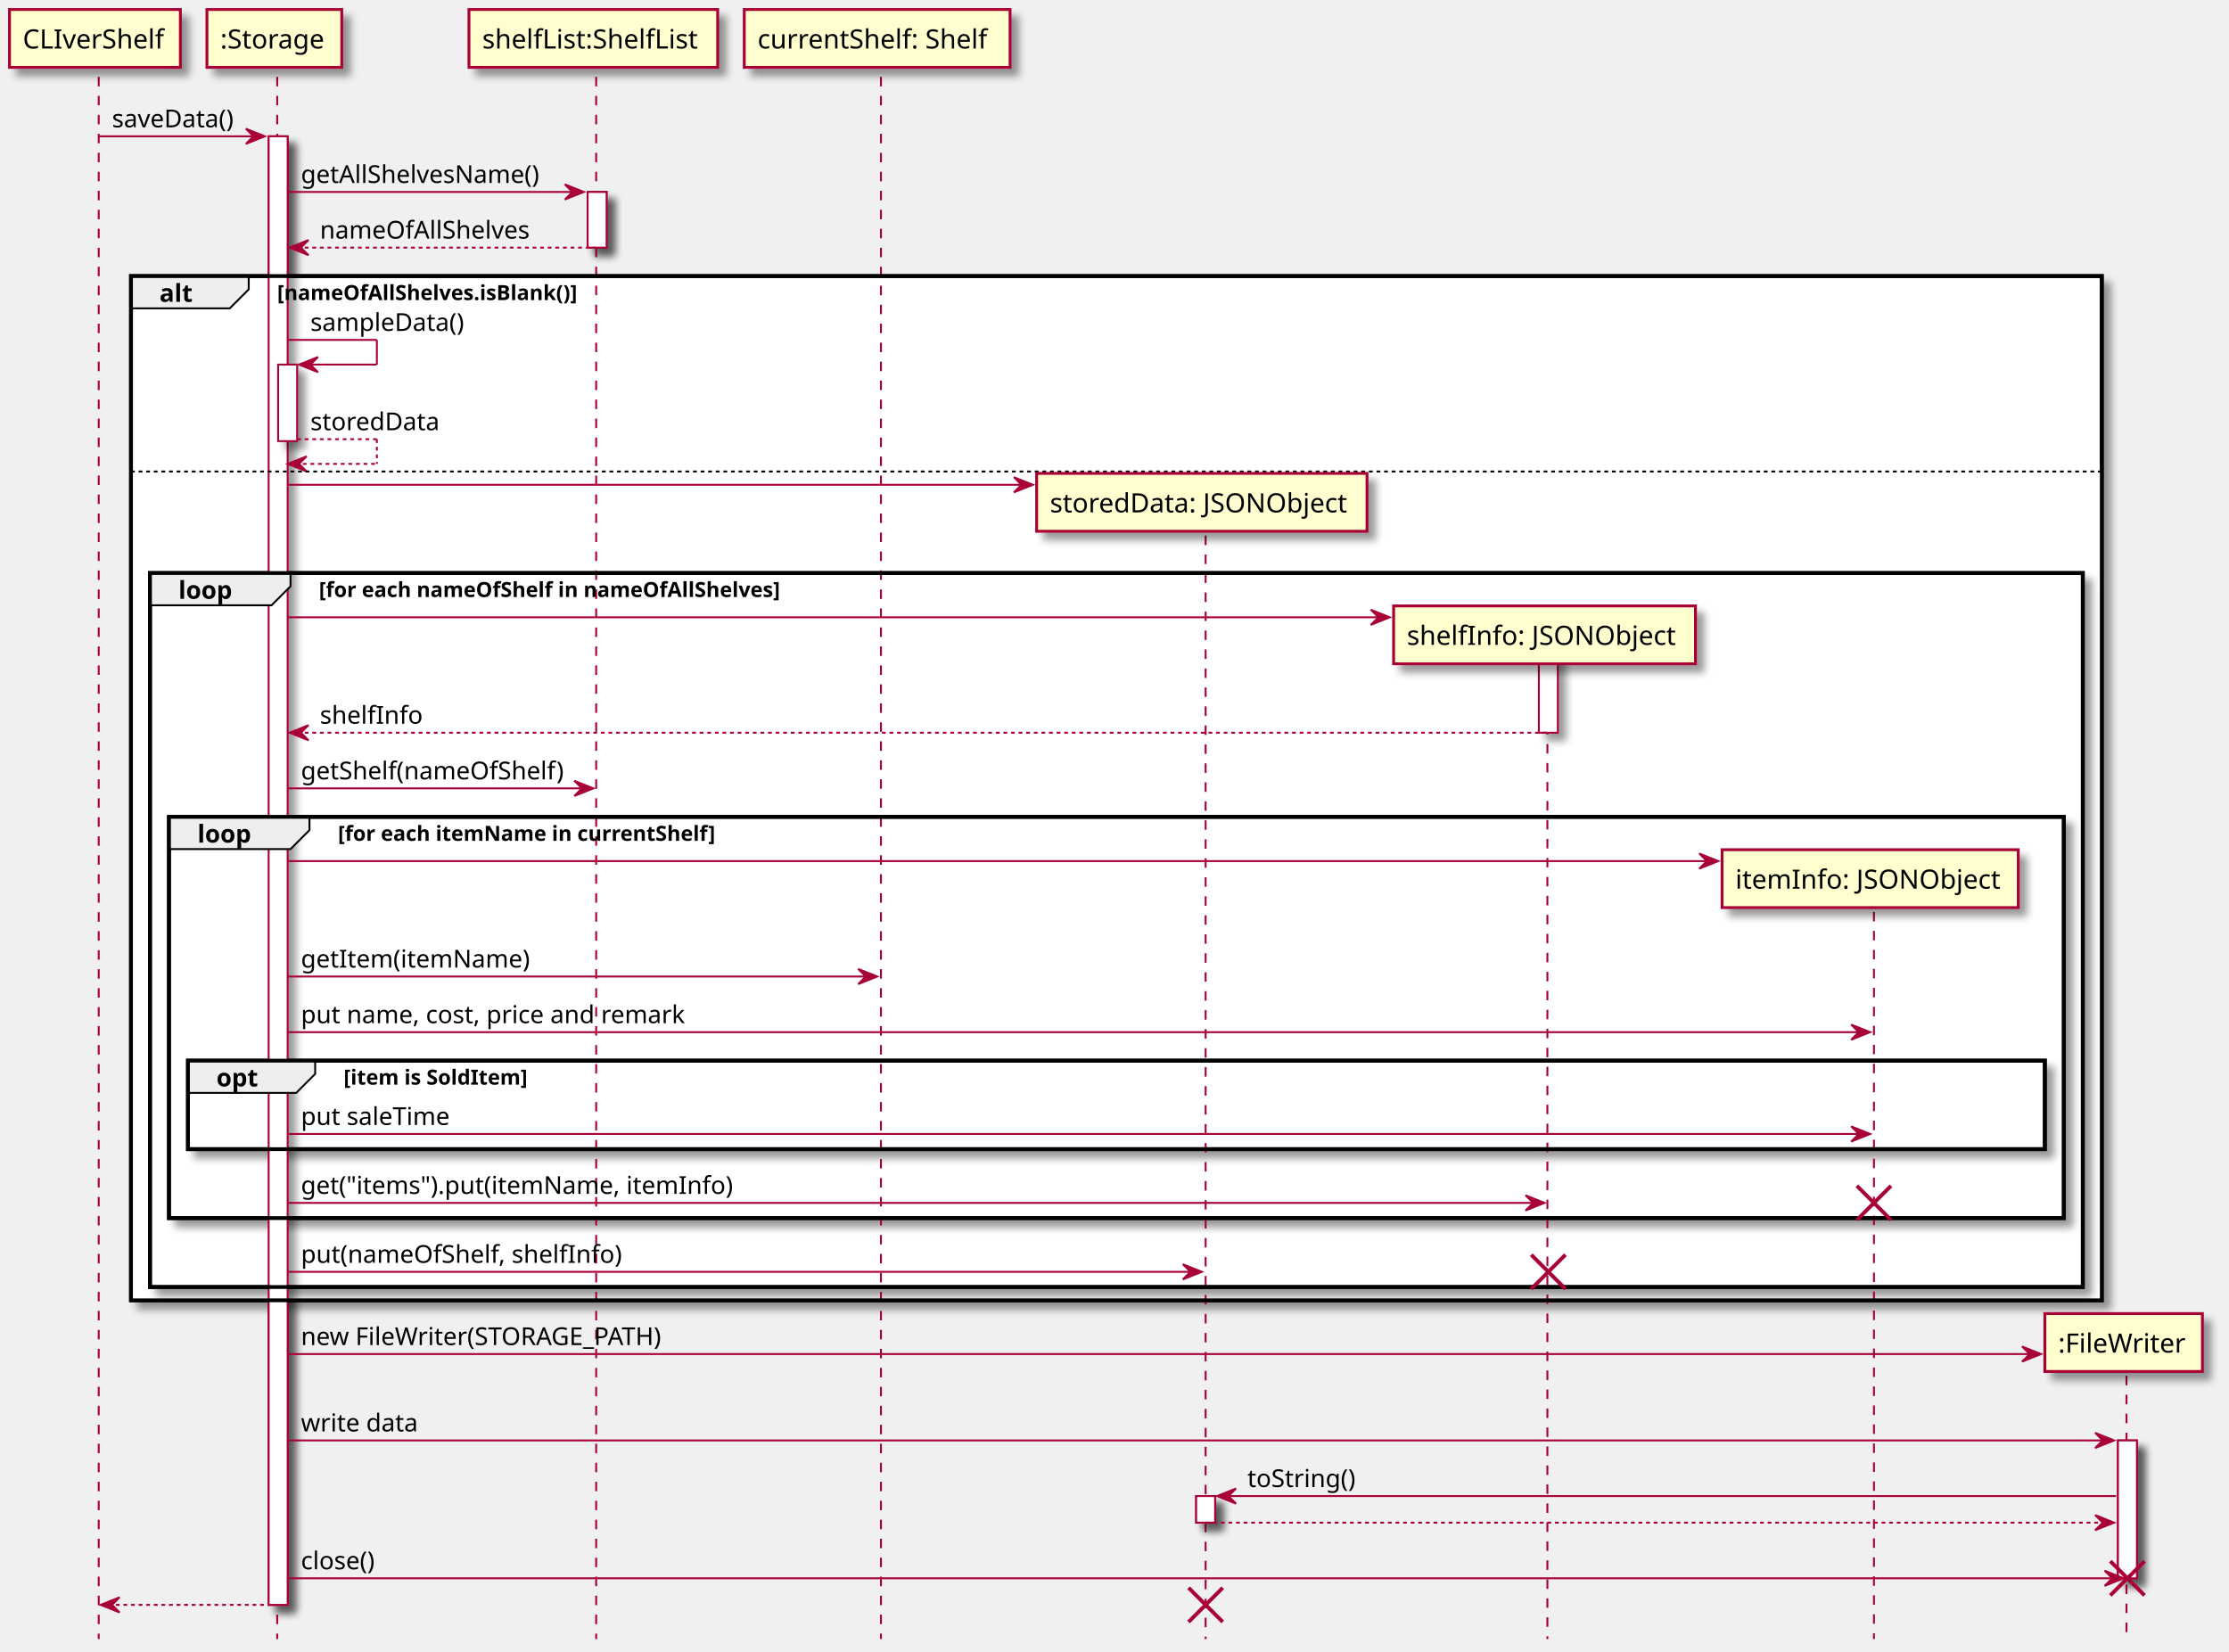
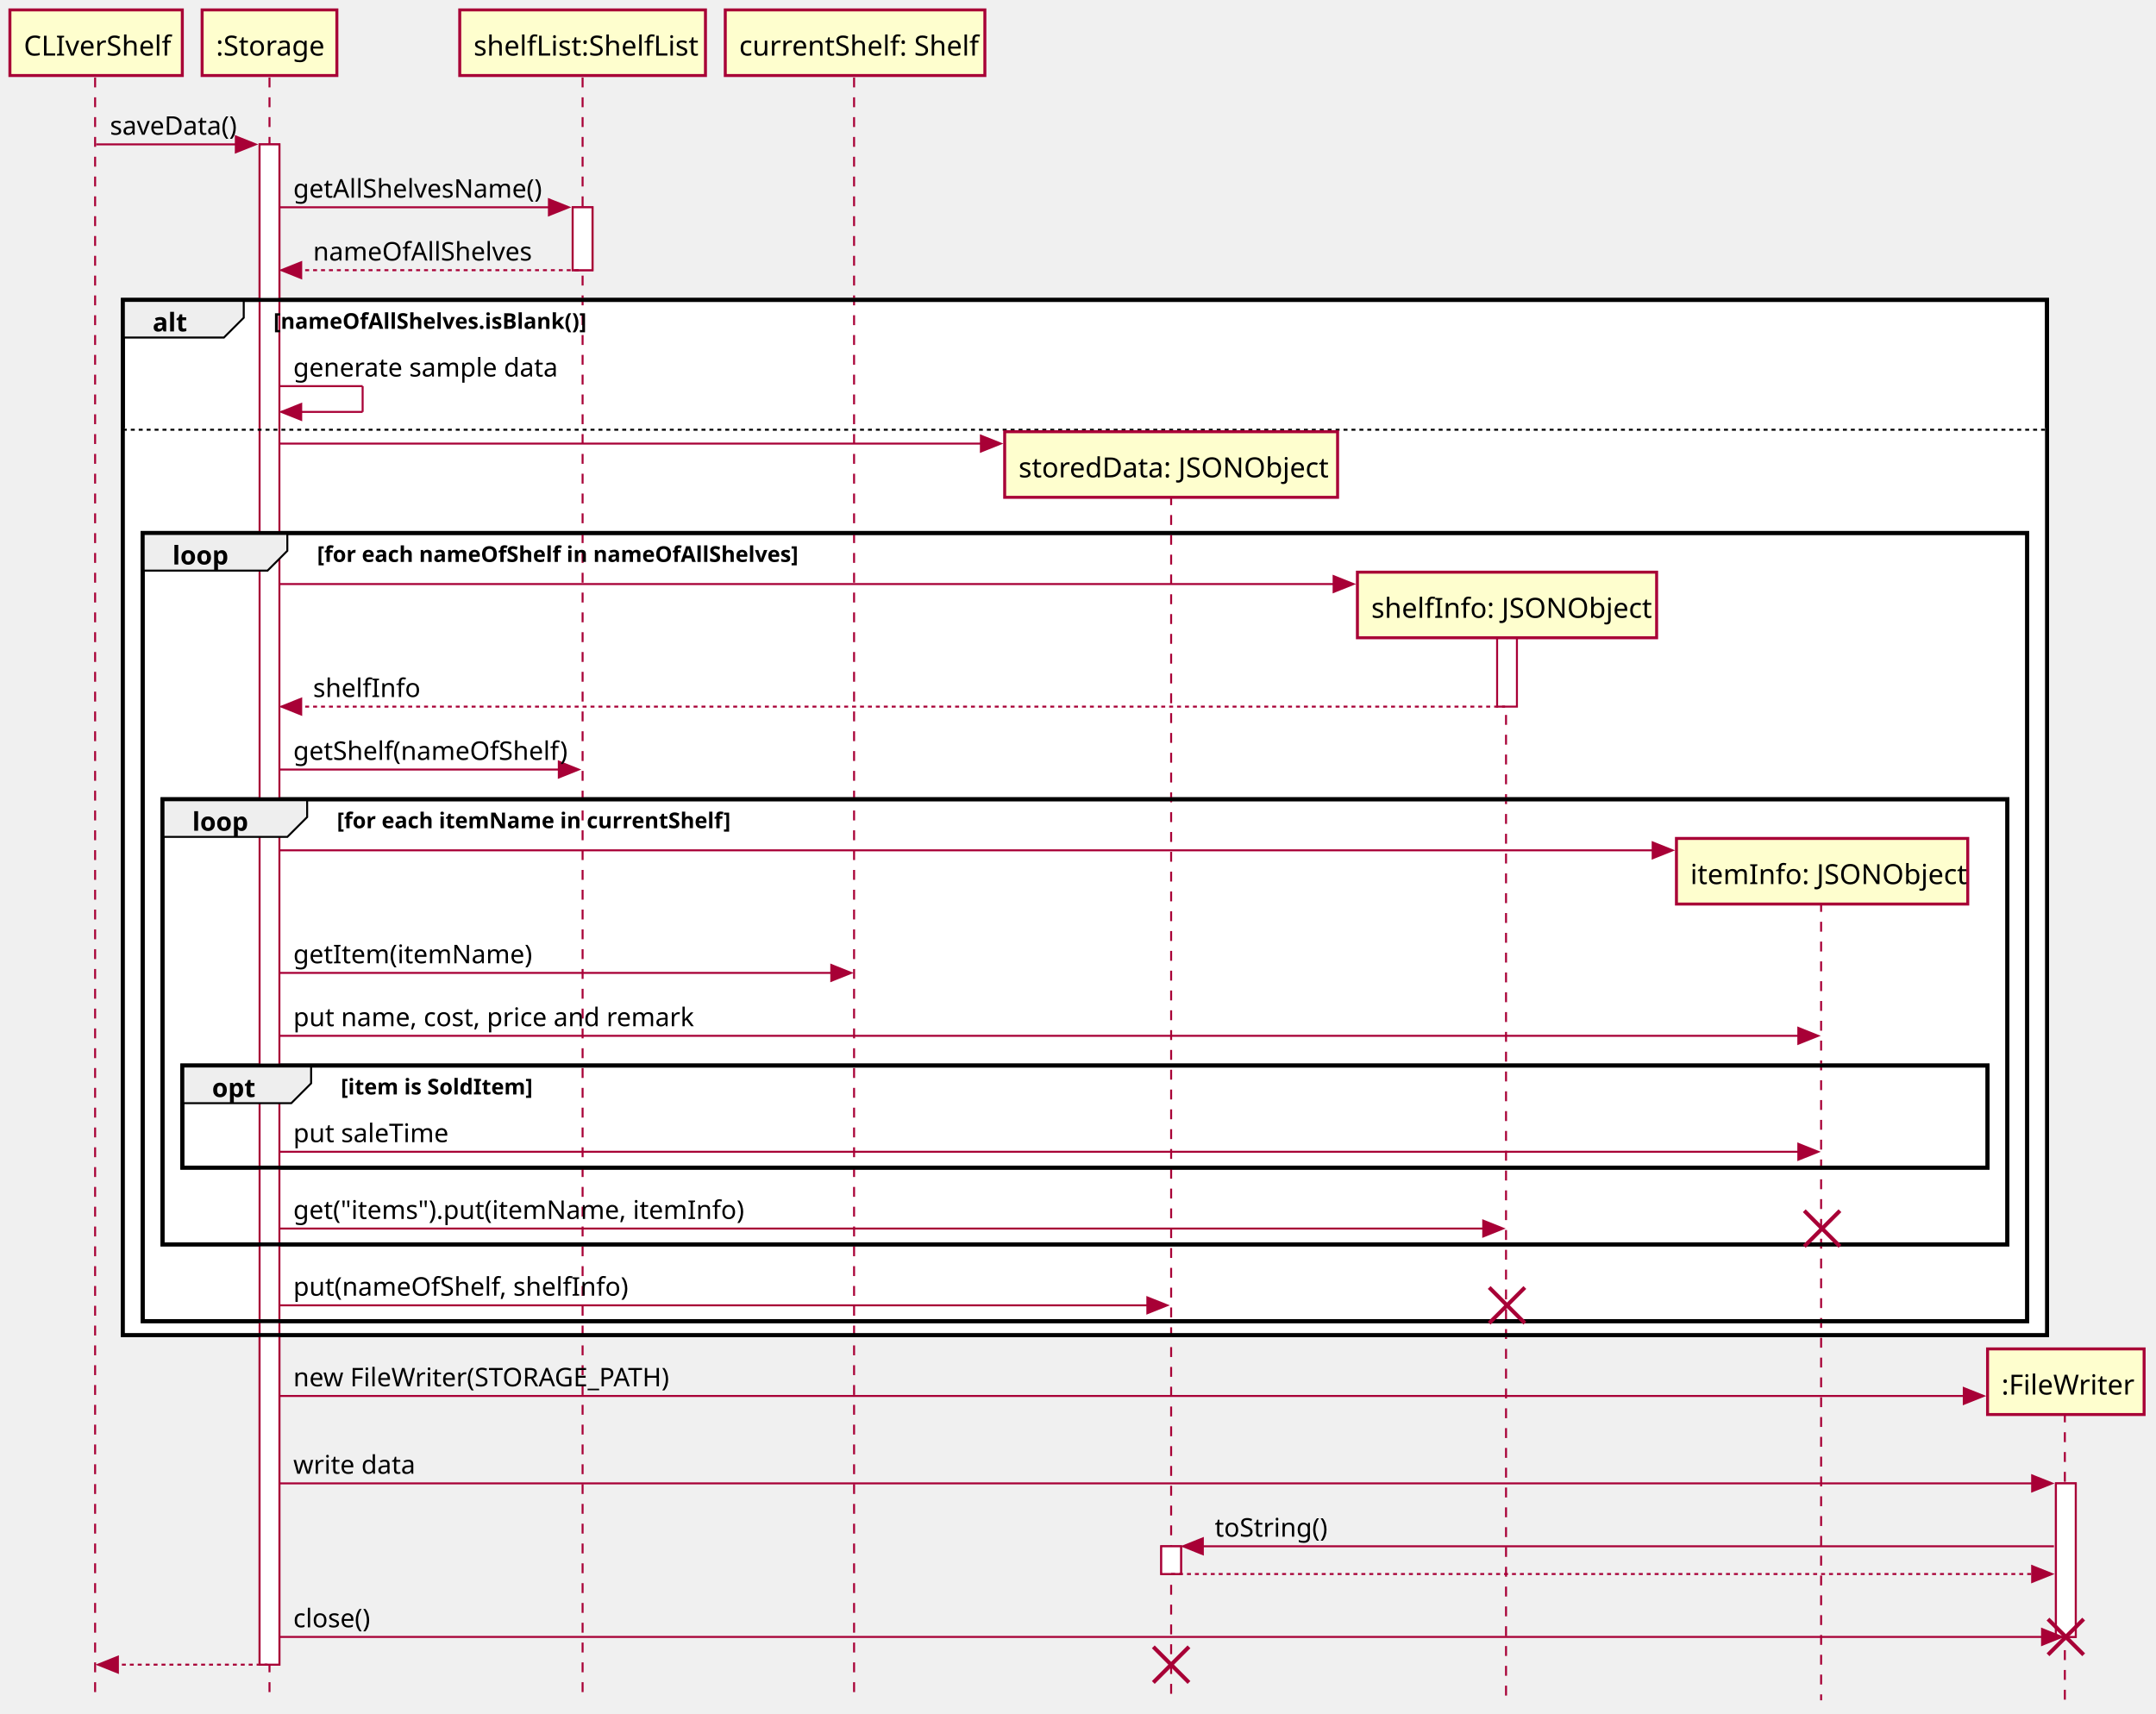
- <svg xmlns="http://www.w3.org/2000/svg" contentScriptType="application/ecmascript" contentStyleType="text/css" height="870px" preserveAspectRatio="none" style="width:1174px;height:870px;background:#FFFFFF;" version="1.1" viewBox="0 0 1174 870" width="1174px" zoomAndPan="magnify">
-   <defs>
-     <filter height="300%" id="f16758omuaaq9j" width="300%" x="-1" y="-1">
-       <feGaussianBlur result="blurOut" stdDeviation="2.0" />
-       <feColorMatrix in="blurOut" result="blurOut2" type="matrix" values="0 0 0 0 0 0 0 0 0 0 0 0 0 0 0 0 0 0 .4 0" />
-       <feOffset dx="4.0" dy="4.0" in="blurOut2" result="blurOut3" />
-       <feBlend in="SourceGraphic" in2="blurOut3" mode="normal" />
-     </filter>
-   </defs>
+ <svg xmlns="http://www.w3.org/2000/svg" contentScriptType="application/ecmascript" contentStyleType="text/css" height="865px" preserveAspectRatio="none" style="width:1088px;height:865px;background:#FFFFFF;" version="1.1" viewBox="0 0 1088 865" width="1088px" zoomAndPan="magnify">
+   <defs />
  <g>
-     <rect fill="#FFFFFF" filter="url(#f16758omuaaq9j)" height="773.543" style="stroke:#A80036;stroke-width:1.0;" width="10" x="141.5" y="71.799" />
-     <rect fill="#FFFFFF" filter="url(#f16758omuaaq9j)" height="40.31" style="stroke:#A80036;stroke-width:1.0;" width="10" x="146.5" y="192.041" />
-     <rect fill="#FFFFFF" filter="url(#f16758omuaaq9j)" height="29.311" style="stroke:#A80036;stroke-width:1.0;" width="10" x="309.5" y="101.109" />
-     <rect fill="#FFFFFF" filter="url(#f16758omuaaq9j)" height="14" style="stroke:#A80036;stroke-width:1.0;" width="10" x="630" y="788.031" />
-     <rect fill="#FFFFFF" filter="url(#f16758omuaaq9j)" height="50.799" style="stroke:#A80036;stroke-width:1.0;" width="10" x="810.5" y="335.15" />
-     <rect fill="#FFFFFF" filter="url(#f16758omuaaq9j)" height="72.621" style="stroke:#A80036;stroke-width:1.0;" width="10" x="1115.5" y="758.721" />
-     <rect fill="#FFFFFF" filter="url(#f16758omuaaq9j)" height="539.502" style="stroke:#000000;stroke-width:2.0;" width="1038" x="69" y="145.42" />
-     <rect fill="#FFFFFF" height="437.57" style="stroke:none;stroke-width:1.0;" width="1038" x="69" y="247.352" />
-     <rect fill="#FFFFFF" filter="url(#f16758omuaaq9j)" height="376.082" style="stroke:#000000;stroke-width:2.0;" width="1018" x="79" y="301.84" />
-     <rect fill="#FFFFFF" filter="url(#f16758omuaaq9j)" height="211.352" style="stroke:#000000;stroke-width:2.0;" width="998" x="89" y="430.26" />
-     <rect fill="#FFFFFF" filter="url(#f16758omuaaq9j)" height="46.621" style="stroke:#000000;stroke-width:2.0;" width="978" x="99" y="558.68" />
-     <line style="stroke:#A80036;stroke-width:1.0;stroke-dasharray:5.0,5.0;" x1="52" x2="52" y1="40.488" y2="863.342" />
-     <line style="stroke:#A80036;stroke-width:1.0;stroke-dasharray:5.0,5.0;" x1="146" x2="146" y1="40.488" y2="863.342" />
-     <line style="stroke:#A80036;stroke-width:1.0;stroke-dasharray:5.0,5.0;" x1="314" x2="314" y1="40.488" y2="863.342" />
-     <line style="stroke:#A80036;stroke-width:1.0;stroke-dasharray:5.0,5.0;" x1="464" x2="464" y1="40.488" y2="863.342" />
-     <line style="stroke:#A80036;stroke-width:1.0;stroke-dasharray:5.0,5.0;" x1="635" x2="635" y1="282.096" y2="863.342" />
-     <line style="stroke:#A80036;stroke-width:1.0;stroke-dasharray:5.0,5.0;" x1="815" x2="815" y1="351.894" y2="863.342" />
-     <line style="stroke:#A80036;stroke-width:1.0;stroke-dasharray:5.0,5.0;" x1="987" x2="987" y1="480.315" y2="863.342" />
-     <line style="stroke:#A80036;stroke-width:1.0;stroke-dasharray:5.0,5.0;" x1="1120" x2="1120" y1="724.666" y2="863.342" />
-     <rect fill="#FEFECE" filter="url(#f16758omuaaq9j)" height="30.488" style="stroke:#A80036;stroke-width:1.5;" width="90" x="5" y="5" />
-     <text fill="#000000" font-family="sans-serif" font-size="14" lengthAdjust="spacing" textLength="76" x="12" y="25.535">CLIverShelf</text>
-     <rect fill="#FEFECE" filter="url(#f16758omuaaq9j)" height="30.488" style="stroke:#A80036;stroke-width:1.5;" width="71" x="109" y="5" />
-     <text fill="#000000" font-family="sans-serif" font-size="14" lengthAdjust="spacing" textLength="57" x="116" y="25.535">:Storage</text>
-     <rect fill="#FEFECE" filter="url(#f16758omuaaq9j)" height="30.488" style="stroke:#A80036;stroke-width:1.5;" width="131" x="247" y="5" />
-     <text fill="#000000" font-family="sans-serif" font-size="14" lengthAdjust="spacing" textLength="117" x="254" y="25.535">shelfList:ShelfList</text>
-     <rect fill="#FEFECE" filter="url(#f16758omuaaq9j)" height="30.488" style="stroke:#A80036;stroke-width:1.5;" width="140" x="392" y="5" />
-     <text fill="#000000" font-family="sans-serif" font-size="14" lengthAdjust="spacing" textLength="126" x="399" y="25.535">currentShelf: Shelf</text>
-     <rect fill="#FFFFFF" filter="url(#f16758omuaaq9j)" height="773.543" style="stroke:#A80036;stroke-width:1.0;" width="10" x="141.5" y="71.799" />
-     <rect fill="#FFFFFF" filter="url(#f16758omuaaq9j)" height="40.31" style="stroke:#A80036;stroke-width:1.0;" width="10" x="146.5" y="192.041" />
-     <rect fill="#FFFFFF" filter="url(#f16758omuaaq9j)" height="29.311" style="stroke:#A80036;stroke-width:1.0;" width="10" x="309.5" y="101.109" />
-     <rect fill="#FFFFFF" filter="url(#f16758omuaaq9j)" height="14" style="stroke:#A80036;stroke-width:1.0;" width="10" x="630" y="788.031" />
-     <rect fill="#FFFFFF" filter="url(#f16758omuaaq9j)" height="50.799" style="stroke:#A80036;stroke-width:1.0;" width="10" x="810.5" y="335.15" />
-     <rect fill="#FFFFFF" filter="url(#f16758omuaaq9j)" height="72.621" style="stroke:#A80036;stroke-width:1.0;" width="10" x="1115.5" y="758.721" />
-     <polygon fill="#A80036" points="129.5,67.799,139.5,71.799,129.5,75.799,133.5,71.799" style="stroke:#A80036;stroke-width:1.0;" />
-     <line style="stroke:#A80036;stroke-width:1.0;" x1="52" x2="135.5" y1="71.799" y2="71.799" />
-     <text fill="#000000" font-family="sans-serif" font-size="13" lengthAdjust="spacing" textLength="65" x="59" y="67.057">saveData()</text>
-     <polygon fill="#A80036" points="297.5,97.109,307.5,101.109,297.5,105.109,301.5,101.109" style="stroke:#A80036;stroke-width:1.0;" />
-     <line style="stroke:#A80036;stroke-width:1.0;" x1="151.5" x2="303.5" y1="101.109" y2="101.109" />
-     <text fill="#000000" font-family="sans-serif" font-size="13" lengthAdjust="spacing" textLength="128" x="158.5" y="96.367">getAllShelvesName()</text>
-     <polygon fill="#A80036" points="162.5,126.42,152.5,130.42,162.5,134.42,158.5,130.42" style="stroke:#A80036;stroke-width:1.0;" />
-     <line style="stroke:#A80036;stroke-width:1.0;stroke-dasharray:2.0,2.0;" x1="156.5" x2="313.5" y1="130.42" y2="130.42" />
-     <text fill="#000000" font-family="sans-serif" font-size="13" lengthAdjust="spacing" textLength="113" x="168.5" y="125.678">nameOfAllShelves</text>
-     <path d="M69,145.42 L131,145.42 L131,152.42 L121,162.42 L69,162.42 L69,145.42 " fill="#EEEEEE" style="stroke:#000000;stroke-width:1.0;" />
-     <rect fill="none" height="539.502" style="stroke:#000000;stroke-width:2.0;" width="1038" x="69" y="145.42" />
-     <text fill="#000000" font-family="sans-serif" font-size="13" font-weight="bold" lengthAdjust="spacing" textLength="17" x="84" y="158.988">alt</text>
-     <text fill="#000000" font-family="sans-serif" font-size="11" font-weight="bold" lengthAdjust="spacing" textLength="162" x="146" y="158.055">[nameOfAllShelves.isBlank()]</text>
-     <line style="stroke:#A80036;stroke-width:1.0;" x1="151.5" x2="198.5" y1="179.041" y2="179.041" />
-     <line style="stroke:#A80036;stroke-width:1.0;" x1="198.5" x2="198.5" y1="179.041" y2="192.041" />
-     <line style="stroke:#A80036;stroke-width:1.0;" x1="157.5" x2="198.5" y1="192.041" y2="192.041" />
-     <polygon fill="#A80036" points="167.5,188.041,157.5,192.041,167.5,196.041,163.5,192.041" style="stroke:#A80036;stroke-width:1.0;" />
-     <text fill="#000000" font-family="sans-serif" font-size="13" lengthAdjust="spacing" textLength="82" x="163.5" y="174.299">sampleData()</text>
-     <line style="stroke:#A80036;stroke-width:1.0;stroke-dasharray:2.0,2.0;" x1="156.5" x2="198.5" y1="231.352" y2="231.352" />
-     <line style="stroke:#A80036;stroke-width:1.0;stroke-dasharray:2.0,2.0;" x1="198.5" x2="198.5" y1="231.352" y2="244.352" />
-     <line style="stroke:#A80036;stroke-width:1.0;stroke-dasharray:2.0,2.0;" x1="151.5" x2="198.5" y1="244.352" y2="244.352" />
-     <polygon fill="#A80036" points="161.5,240.352,151.5,244.352,161.5,248.352,157.5,244.352" style="stroke:#A80036;stroke-width:1.0;" />
-     <text fill="#000000" font-family="sans-serif" font-size="13" lengthAdjust="spacing" textLength="69" x="163.5" y="226.609">storedData</text>
-     <line style="stroke:#000000;stroke-width:1.0;stroke-dasharray:2.0,2.0;" x1="69" x2="1107" y1="248.352" y2="248.352" />
-     <polygon fill="#A80036" points="534,251.352,544,255.352,534,259.352,538,255.352" style="stroke:#A80036;stroke-width:1.0;" />
-     <line style="stroke:#A80036;stroke-width:1.0;" x1="151.5" x2="540" y1="255.352" y2="255.352" />
-     <rect fill="#FEFECE" filter="url(#f16758omuaaq9j)" height="30.488" style="stroke:#A80036;stroke-width:1.5;" width="174" x="546" y="249.352" />
-     <text fill="#000000" font-family="sans-serif" font-size="14" lengthAdjust="spacing" textLength="160" x="553" y="269.887">storedData: JSONObject</text>
-     <path d="M79,301.84 L153,301.84 L153,308.84 L143,318.84 L79,318.84 L79,301.84 " fill="#EEEEEE" style="stroke:#000000;stroke-width:1.0;" />
-     <rect fill="none" height="376.082" style="stroke:#000000;stroke-width:2.0;" width="1018" x="79" y="301.84" />
-     <text fill="#000000" font-family="sans-serif" font-size="13" font-weight="bold" lengthAdjust="spacing" textLength="29" x="94" y="315.408">loop</text>
-     <text fill="#000000" font-family="sans-serif" font-size="11" font-weight="bold" lengthAdjust="spacing" textLength="251" x="168" y="314.475">[for each nameOfShelf in nameOfAllShelves]</text>
-     <polygon fill="#A80036" points="722,321.15,732,325.15,722,329.15,726,325.15" style="stroke:#A80036;stroke-width:1.0;" />
-     <line style="stroke:#A80036;stroke-width:1.0;" x1="151.5" x2="728" y1="325.15" y2="325.15" />
-     <rect fill="#FEFECE" filter="url(#f16758omuaaq9j)" height="30.488" style="stroke:#A80036;stroke-width:1.5;" width="159" x="734" y="319.15" />
-     <text fill="#000000" font-family="sans-serif" font-size="14" lengthAdjust="spacing" textLength="145" x="741" y="339.685">shelfInfo: JSONObject</text>
-     <polygon fill="#A80036" points="162.5,381.949,152.5,385.949,162.5,389.949,158.5,385.949" style="stroke:#A80036;stroke-width:1.0;" />
-     <line style="stroke:#A80036;stroke-width:1.0;stroke-dasharray:2.0,2.0;" x1="156.5" x2="814.5" y1="385.949" y2="385.949" />
-     <text fill="#000000" font-family="sans-serif" font-size="13" lengthAdjust="spacing" textLength="56" x="168.5" y="381.207">shelfInfo</text>
-     <polygon fill="#A80036" points="302.5,411.26,312.5,415.26,302.5,419.26,306.5,415.26" style="stroke:#A80036;stroke-width:1.0;" />
-     <line style="stroke:#A80036;stroke-width:1.0;" x1="151.5" x2="308.5" y1="415.26" y2="415.26" />
-     <text fill="#000000" font-family="sans-serif" font-size="13" lengthAdjust="spacing" textLength="139" x="158.5" y="410.518">getShelf(nameOfShelf)</text>
-     <path d="M89,430.26 L163,430.26 L163,437.26 L153,447.26 L89,447.26 L89,430.26 " fill="#EEEEEE" style="stroke:#000000;stroke-width:1.0;" />
-     <rect fill="none" height="211.352" style="stroke:#000000;stroke-width:2.0;" width="998" x="89" y="430.26" />
-     <text fill="#000000" font-family="sans-serif" font-size="13" font-weight="bold" lengthAdjust="spacing" textLength="29" x="104" y="443.828">loop</text>
-     <text fill="#000000" font-family="sans-serif" font-size="11" font-weight="bold" lengthAdjust="spacing" textLength="201" x="178" y="442.894">[for each itemName in currentShelf]</text>
-     <polygon fill="#A80036" points="895,449.57,905,453.57,895,457.57,899,453.57" style="stroke:#A80036;stroke-width:1.0;" />
-     <line style="stroke:#A80036;stroke-width:1.0;" x1="151.5" x2="901" y1="453.57" y2="453.57" />
-     <rect fill="#FEFECE" filter="url(#f16758omuaaq9j)" height="30.488" style="stroke:#A80036;stroke-width:1.5;" width="156" x="907" y="447.57" />
-     <text fill="#000000" font-family="sans-serif" font-size="14" lengthAdjust="spacing" textLength="142" x="914" y="468.106">itemInfo: JSONObject</text>
-     <polygon fill="#A80036" points="452,510.369,462,514.369,452,518.369,456,514.369" style="stroke:#A80036;stroke-width:1.0;" />
-     <line style="stroke:#A80036;stroke-width:1.0;" x1="151.5" x2="458" y1="514.369" y2="514.369" />
-     <text fill="#000000" font-family="sans-serif" font-size="13" lengthAdjust="spacing" textLength="120" x="158.5" y="509.627">getItem(itemName)</text>
-     <polygon fill="#A80036" points="975,539.68,985,543.68,975,547.68,979,543.68" style="stroke:#A80036;stroke-width:1.0;" />
-     <line style="stroke:#A80036;stroke-width:1.0;" x1="151.5" x2="981" y1="543.68" y2="543.68" />
-     <text fill="#000000" font-family="sans-serif" font-size="13" lengthAdjust="spacing" textLength="208" x="158.5" y="538.938">put name, cost, price and remark</text>
-     <path d="M99,558.68 L166,558.68 L166,565.68 L156,575.68 L99,575.68 L99,558.68 " fill="#EEEEEE" style="stroke:#000000;stroke-width:1.0;" />
-     <rect fill="none" height="46.621" style="stroke:#000000;stroke-width:2.0;" width="978" x="99" y="558.68" />
-     <text fill="#000000" font-family="sans-serif" font-size="13" font-weight="bold" lengthAdjust="spacing" textLength="22" x="114" y="572.248">opt</text>
-     <text fill="#000000" font-family="sans-serif" font-size="11" font-weight="bold" lengthAdjust="spacing" textLength="100" x="181" y="571.314">[item is SoldItem]</text>
-     <polygon fill="#A80036" points="975,593.301,985,597.301,975,601.301,979,597.301" style="stroke:#A80036;stroke-width:1.0;" />
-     <line style="stroke:#A80036;stroke-width:1.0;" x1="151.5" x2="981" y1="597.301" y2="597.301" />
-     <text fill="#000000" font-family="sans-serif" font-size="13" lengthAdjust="spacing" textLength="81" x="158.5" y="592.559">put saleTime</text>
-     <polygon fill="#A80036" points="803.5,629.611,813.5,633.611,803.5,637.611,807.5,633.611" style="stroke:#A80036;stroke-width:1.0;" />
-     <line style="stroke:#A80036;stroke-width:1.0;" x1="151.5" x2="809.5" y1="633.611" y2="633.611" />
-     <text fill="#000000" font-family="sans-serif" font-size="13" lengthAdjust="spacing" textLength="231" x="158.5" y="628.869">get("items").put(itemName, itemInfo)</text>
-     <line style="stroke:#A80036;stroke-width:2.0;" x1="978" x2="996" y1="624.611" y2="642.611" />
-     <line style="stroke:#A80036;stroke-width:2.0;" x1="978" x2="996" y1="642.611" y2="624.611" />
-     <polygon fill="#A80036" points="623,665.922,633,669.922,623,673.922,627,669.922" style="stroke:#A80036;stroke-width:1.0;" />
-     <line style="stroke:#A80036;stroke-width:1.0;" x1="151.5" x2="629" y1="669.922" y2="669.922" />
-     <text fill="#000000" font-family="sans-serif" font-size="13" lengthAdjust="spacing" textLength="173" x="158.5" y="665.18">put(nameOfShelf, shelfInfo)</text>
-     <line style="stroke:#A80036;stroke-width:2.0;" x1="806.5" x2="824.5" y1="660.922" y2="678.922" />
-     <line style="stroke:#A80036;stroke-width:2.0;" x1="806.5" x2="824.5" y1="678.922" y2="660.922" />
-     <polygon fill="#A80036" points="1065,709.232,1075,713.232,1065,717.232,1069,713.232" style="stroke:#A80036;stroke-width:1.0;" />
-     <line style="stroke:#A80036;stroke-width:1.0;" x1="151.5" x2="1071" y1="713.232" y2="713.232" />
-     <text fill="#000000" font-family="sans-serif" font-size="13" lengthAdjust="spacing" textLength="195" x="158.5" y="708.49">new FileWriter(STORAGE_PATH)</text>
-     <rect fill="#FEFECE" filter="url(#f16758omuaaq9j)" height="30.488" style="stroke:#A80036;stroke-width:1.5;" width="83" x="1077" y="691.922" />
-     <text fill="#000000" font-family="sans-serif" font-size="14" lengthAdjust="spacing" textLength="69" x="1084" y="712.457">:FileWriter</text>
-     <polygon fill="#A80036" points="1103.5,754.721,1113.5,758.721,1103.5,762.721,1107.5,758.721" style="stroke:#A80036;stroke-width:1.0;" />
-     <line style="stroke:#A80036;stroke-width:1.0;" x1="151.5" x2="1109.5" y1="758.721" y2="758.721" />
-     <text fill="#000000" font-family="sans-serif" font-size="13" lengthAdjust="spacing" textLength="62" x="158.5" y="753.979">write data</text>
-     <polygon fill="#A80036" points="651,784.031,641,788.031,651,792.031,647,788.031" style="stroke:#A80036;stroke-width:1.0;" />
-     <line style="stroke:#A80036;stroke-width:1.0;" x1="645" x2="1114.5" y1="788.031" y2="788.031" />
-     <text fill="#000000" font-family="sans-serif" font-size="13" lengthAdjust="spacing" textLength="58" x="657" y="783.289">toString()</text>
-     <polygon fill="#A80036" points="1103.5,798.031,1113.5,802.031,1103.5,806.031,1107.5,802.031" style="stroke:#A80036;stroke-width:1.0;" />
-     <line style="stroke:#A80036;stroke-width:1.0;stroke-dasharray:2.0,2.0;" x1="635" x2="1109.5" y1="802.031" y2="802.031" />
-     <polygon fill="#A80036" points="1108.5,827.342,1118.5,831.342,1108.5,835.342,1112.5,831.342" style="stroke:#A80036;stroke-width:1.0;" />
-     <line style="stroke:#A80036;stroke-width:1.0;" x1="151.5" x2="1114.5" y1="831.342" y2="831.342" />
-     <text fill="#000000" font-family="sans-serif" font-size="13" lengthAdjust="spacing" textLength="41" x="158.5" y="826.6">close()</text>
-     <line style="stroke:#A80036;stroke-width:2.0;" x1="1111.5" x2="1129.5" y1="822.342" y2="840.342" />
-     <line style="stroke:#A80036;stroke-width:2.0;" x1="1111.5" x2="1129.5" y1="840.342" y2="822.342" />
-     <polygon fill="#A80036" points="63,841.342,53,845.342,63,849.342,59,845.342" style="stroke:#A80036;stroke-width:1.0;" />
-     <line style="stroke:#A80036;stroke-width:1.0;stroke-dasharray:2.0,2.0;" x1="57" x2="145.5" y1="845.342" y2="845.342" />
-     <line style="stroke:#A80036;stroke-width:2.0;" x1="626" x2="644" y1="836.342" y2="854.342" />
-     <line style="stroke:#A80036;stroke-width:2.0;" x1="626" x2="644" y1="854.342" y2="836.342" />
+     <rect fill="#FFFFFF" height="767.397" style="stroke:#A80036;stroke-width:1.0;" width="10" x="131" y="72.874" />
+     <rect fill="#FFFFFF" height="31.754" style="stroke:#A80036;stroke-width:1.0;" width="10" x="289" y="104.629" />
+     <rect fill="#FFFFFF" height="14" style="stroke:#A80036;stroke-width:1.0;" width="10" x="586" y="780.517" />
+     <rect fill="#FFFFFF" height="51.874" style="stroke:#A80036;stroke-width:1.0;" width="10" x="755.5" y="304.812" />
+     <rect fill="#FFFFFF" height="77.509" style="stroke:#A80036;stroke-width:1.0;" width="10" x="1037.5" y="748.763" />
+     <rect fill="#FFFFFF" height="522.505" style="stroke:#000000;stroke-width:2.0;" width="971" x="62" y="151.383" />
+     <rect fill="#FFFFFF" height="457.973" style="stroke:none;stroke-width:1.0;" width="971" x="62" y="215.915" />
+     <rect fill="#FFFFFF" height="397.853" style="stroke:#000000;stroke-width:2.0;" width="951" x="72" y="269.035" />
+     <rect fill="#FFFFFF" height="224.692" style="stroke:#000000;stroke-width:2.0;" width="931" x="82" y="403.441" />
+     <rect fill="#FFFFFF" height="51.532" style="stroke:#000000;stroke-width:2.0;" width="911" x="92" y="537.848" />
+     <line style="stroke:#A80036;stroke-width:1.0;stroke-dasharray:5.0,5.0;" x1="48" x2="48" y1="39.12" y2="858.271" />
+     <line style="stroke:#A80036;stroke-width:1.0;stroke-dasharray:5.0,5.0;" x1="136" x2="136" y1="39.12" y2="858.271" />
+     <line style="stroke:#A80036;stroke-width:1.0;stroke-dasharray:5.0,5.0;" x1="294" x2="294" y1="39.12" y2="858.271" />
+     <line style="stroke:#A80036;stroke-width:1.0;stroke-dasharray:5.0,5.0;" x1="431" x2="431" y1="39.12" y2="858.271" />
+     <line style="stroke:#A80036;stroke-width:1.0;stroke-dasharray:5.0,5.0;" x1="591" x2="591" y1="249.975" y2="858.271" />
+     <line style="stroke:#A80036;stroke-width:1.0;stroke-dasharray:5.0,5.0;" x1="760" x2="760" y1="320.873" y2="858.271" />
+     <line style="stroke:#A80036;stroke-width:1.0;stroke-dasharray:5.0,5.0;" x1="919" x2="919" y1="455.279" y2="858.271" />
+     <line style="stroke:#A80036;stroke-width:1.0;stroke-dasharray:5.0,5.0;" x1="1042" x2="1042" y1="712.948" y2="858.271" />
+     <rect fill="#FEFECE" height="33.12" style="stroke:#A80036;stroke-width:1.5;" width="87" x="5" y="5" />
+     <text fill="#000000" font-family="sans-serif" font-size="14" lengthAdjust="spacing" textLength="73" x="12" y="28.044">CLIverShelf</text>
+     <rect fill="#FEFECE" height="33.12" style="stroke:#A80036;stroke-width:1.5;" width="68" x="102" y="5" />
+     <text fill="#000000" font-family="sans-serif" font-size="14" lengthAdjust="spacing" textLength="54" x="109" y="28.044">:Storage</text>
+     <rect fill="#FEFECE" height="33.12" style="stroke:#A80036;stroke-width:1.5;" width="124" x="232" y="5" />
+     <text fill="#000000" font-family="sans-serif" font-size="14" lengthAdjust="spacing" textLength="110" x="239" y="28.044">shelfList:ShelfList</text>
+     <rect fill="#FEFECE" height="33.12" style="stroke:#A80036;stroke-width:1.5;" width="131" x="366" y="5" />
+     <text fill="#000000" font-family="sans-serif" font-size="14" lengthAdjust="spacing" textLength="117" x="373" y="28.044">currentShelf: Shelf</text>
+     <rect fill="#FFFFFF" height="767.397" style="stroke:#A80036;stroke-width:1.0;" width="10" x="131" y="72.874" />
+     <rect fill="#FFFFFF" height="31.754" style="stroke:#A80036;stroke-width:1.0;" width="10" x="289" y="104.629" />
+     <rect fill="#FFFFFF" height="14" style="stroke:#A80036;stroke-width:1.0;" width="10" x="586" y="780.517" />
+     <rect fill="#FFFFFF" height="51.874" style="stroke:#A80036;stroke-width:1.0;" width="10" x="755.5" y="304.812" />
+     <rect fill="#FFFFFF" height="77.509" style="stroke:#A80036;stroke-width:1.0;" width="10" x="1037.5" y="748.763" />
+     <polygon fill="#A80036" points="119,68.874,129,72.874,119,76.874" style="stroke:#A80036;stroke-width:1.0;" />
+     <line style="stroke:#A80036;stroke-width:1.0;" x1="48.5" x2="125" y1="72.874" y2="72.874" />
+     <text fill="#000000" font-family="sans-serif" font-size="13" lengthAdjust="spacing" textLength="61" x="55.5" y="68.018">saveData()</text>
+     <polygon fill="#A80036" points="277,100.629,287,104.629,277,108.629" style="stroke:#A80036;stroke-width:1.0;" />
+     <line style="stroke:#A80036;stroke-width:1.0;" x1="141" x2="283" y1="104.629" y2="104.629" />
+     <text fill="#000000" font-family="sans-serif" font-size="13" lengthAdjust="spacing" textLength="120" x="148" y="99.772">getAllShelvesName()</text>
+     <polygon fill="#A80036" points="152,132.383,142,136.383,152,140.383" style="stroke:#A80036;stroke-width:1.0;" />
+     <line style="stroke:#A80036;stroke-width:1.0;stroke-dasharray:2.0,2.0;" x1="146" x2="293" y1="136.383" y2="136.383" />
+     <text fill="#000000" font-family="sans-serif" font-size="13" lengthAdjust="spacing" textLength="105" x="158" y="131.527">nameOfAllShelves</text>
+     <path d="M62,151.383 L123,151.383 L123,160.383 L113,170.383 L62,170.383 L62,151.383 " fill="#EEEEEE" style="stroke:#000000;stroke-width:1.0;" />
+     <rect fill="none" height="522.505" style="stroke:#000000;stroke-width:2.0;" width="971" x="62" y="151.383" />
+     <text fill="#000000" font-family="sans-serif" font-size="13" font-weight="bold" lengthAdjust="spacing" textLength="16" x="77" y="167.281">alt</text>
+     <text fill="#000000" font-family="sans-serif" font-size="11" font-weight="bold" lengthAdjust="spacing" textLength="160" x="138" y="165.989">[nameOfAllShelves.isBlank()]</text>
+     <line style="stroke:#A80036;stroke-width:1.0;" x1="141" x2="183" y1="194.915" y2="194.915" />
+     <line style="stroke:#A80036;stroke-width:1.0;" x1="183" x2="183" y1="194.915" y2="207.915" />
+     <line style="stroke:#A80036;stroke-width:1.0;" x1="142" x2="183" y1="207.915" y2="207.915" />
+     <polygon fill="#A80036" points="152,203.915,142,207.915,152,211.915" style="stroke:#A80036;stroke-width:1.0;" />
+     <text fill="#000000" font-family="sans-serif" font-size="13" lengthAdjust="spacing" textLength="125" x="148" y="190.059">generate sample data</text>
+     <line style="stroke:#000000;stroke-width:1.0;stroke-dasharray:2.0,2.0;" x1="62" x2="1033" y1="216.915" y2="216.915" />
+     <polygon fill="#A80036" points="495,219.915,505,223.915,495,227.915" style="stroke:#A80036;stroke-width:1.0;" />
+     <line style="stroke:#A80036;stroke-width:1.0;" x1="141" x2="501" y1="223.915" y2="223.915" />
+     <rect fill="#FEFECE" height="33.12" style="stroke:#A80036;stroke-width:1.5;" width="168" x="507" y="217.915" />
+     <text fill="#000000" font-family="sans-serif" font-size="14" lengthAdjust="spacing" textLength="154" x="514" y="240.959">storedData: JSONObject</text>
+     <path d="M72,269.035 L145,269.035 L145,278.035 L135,288.035 L72,288.035 L72,269.035 " fill="#EEEEEE" style="stroke:#000000;stroke-width:1.0;" />
+     <rect fill="none" height="397.853" style="stroke:#000000;stroke-width:2.0;" width="951" x="72" y="269.035" />
+     <text fill="#000000" font-family="sans-serif" font-size="13" font-weight="bold" lengthAdjust="spacing" textLength="28" x="87" y="284.933">loop</text>
+     <text fill="#000000" font-family="sans-serif" font-size="11" font-weight="bold" lengthAdjust="spacing" textLength="244" x="160" y="283.641">[for each nameOfShelf in nameOfAllShelves]</text>
+     <polygon fill="#A80036" points="673,290.812,683,294.812,673,298.812" style="stroke:#A80036;stroke-width:1.0;" />
+     <line style="stroke:#A80036;stroke-width:1.0;" x1="141" x2="679" y1="294.812" y2="294.812" />
+     <rect fill="#FEFECE" height="33.12" style="stroke:#A80036;stroke-width:1.5;" width="151" x="685" y="288.812" />
+     <text fill="#000000" font-family="sans-serif" font-size="14" lengthAdjust="spacing" textLength="137" x="692" y="311.856">shelfInfo: JSONObject</text>
+     <polygon fill="#A80036" points="152,352.687,142,356.687,152,360.687" style="stroke:#A80036;stroke-width:1.0;" />
+     <line style="stroke:#A80036;stroke-width:1.0;stroke-dasharray:2.0,2.0;" x1="146" x2="759.5" y1="356.687" y2="356.687" />
+     <text fill="#000000" font-family="sans-serif" font-size="13" lengthAdjust="spacing" textLength="47" x="158" y="351.831">shelfInfo</text>
+     <polygon fill="#A80036" points="282,384.441,292,388.441,282,392.441" style="stroke:#A80036;stroke-width:1.0;" />
+     <line style="stroke:#A80036;stroke-width:1.0;" x1="141" x2="288" y1="388.441" y2="388.441" />
+     <text fill="#000000" font-family="sans-serif" font-size="13" lengthAdjust="spacing" textLength="129" x="148" y="383.585">getShelf(nameOfShelf)</text>
+     <path d="M82,403.441 L155,403.441 L155,412.441 L145,422.441 L82,422.441 L82,403.441 " fill="#EEEEEE" style="stroke:#000000;stroke-width:1.0;" />
+     <rect fill="none" height="224.692" style="stroke:#000000;stroke-width:2.0;" width="931" x="82" y="403.441" />
+     <text fill="#000000" font-family="sans-serif" font-size="13" font-weight="bold" lengthAdjust="spacing" textLength="28" x="97" y="419.339">loop</text>
+     <text fill="#000000" font-family="sans-serif" font-size="11" font-weight="bold" lengthAdjust="spacing" textLength="197" x="170" y="418.047">[for each itemName in currentShelf]</text>
+     <polygon fill="#A80036" points="834,425.219,844,429.219,834,433.219" style="stroke:#A80036;stroke-width:1.0;" />
+     <line style="stroke:#A80036;stroke-width:1.0;" x1="141" x2="840" y1="429.219" y2="429.219" />
+     <rect fill="#FEFECE" height="33.12" style="stroke:#A80036;stroke-width:1.5;" width="147" x="846" y="423.219" />
+     <text fill="#000000" font-family="sans-serif" font-size="14" lengthAdjust="spacing" textLength="133" x="853" y="446.263">itemInfo: JSONObject</text>
+     <polygon fill="#A80036" points="419.5,487.093,429.5,491.093,419.5,495.093" style="stroke:#A80036;stroke-width:1.0;" />
+     <line style="stroke:#A80036;stroke-width:1.0;" x1="141" x2="425.5" y1="491.093" y2="491.093" />
+     <text fill="#000000" font-family="sans-serif" font-size="13" lengthAdjust="spacing" textLength="110" x="148" y="486.237">getItem(itemName)</text>
+     <polygon fill="#A80036" points="907.5,518.848,917.5,522.848,907.5,526.848" style="stroke:#A80036;stroke-width:1.0;" />
+     <line style="stroke:#A80036;stroke-width:1.0;" x1="141" x2="913.5" y1="522.848" y2="522.848" />
+     <text fill="#000000" font-family="sans-serif" font-size="13" lengthAdjust="spacing" textLength="192" x="148" y="517.991">put name, cost, price and remark</text>
+     <path d="M92,537.848 L157,537.848 L157,546.848 L147,556.848 L92,556.848 L92,537.848 " fill="#EEEEEE" style="stroke:#000000;stroke-width:1.0;" />
+     <rect fill="none" height="51.532" style="stroke:#000000;stroke-width:2.0;" width="911" x="92" y="537.848" />
+     <text fill="#000000" font-family="sans-serif" font-size="13" font-weight="bold" lengthAdjust="spacing" textLength="20" x="107" y="553.746">opt</text>
+     <text fill="#000000" font-family="sans-serif" font-size="11" font-weight="bold" lengthAdjust="spacing" textLength="98" x="172" y="552.454">[item is SoldItem]</text>
+     <polygon fill="#A80036" points="907.5,577.379,917.5,581.379,907.5,585.379" style="stroke:#A80036;stroke-width:1.0;" />
+     <line style="stroke:#A80036;stroke-width:1.0;" x1="141" x2="913.5" y1="581.379" y2="581.379" />
+     <text fill="#000000" font-family="sans-serif" font-size="13" lengthAdjust="spacing" textLength="74" x="148" y="576.523">put saleTime</text>
+     <polygon fill="#A80036" points="748.5,616.134,758.5,620.134,748.5,624.134" style="stroke:#A80036;stroke-width:1.0;" />
+     <line style="stroke:#A80036;stroke-width:1.0;" x1="141" x2="754.5" y1="620.134" y2="620.134" />
+     <text fill="#000000" font-family="sans-serif" font-size="13" lengthAdjust="spacing" textLength="210" x="148" y="615.277">get("items").put(itemName, itemInfo)</text>
+     <line style="stroke:#A80036;stroke-width:2.0;" x1="910.5" x2="928.5" y1="611.134" y2="629.134" />
+     <line style="stroke:#A80036;stroke-width:2.0;" x1="910.5" x2="928.5" y1="629.134" y2="611.134" />
+     <polygon fill="#A80036" points="579,654.888,589,658.888,579,662.888" style="stroke:#A80036;stroke-width:1.0;" />
+     <line style="stroke:#A80036;stroke-width:1.0;" x1="141" x2="585" y1="658.888" y2="658.888" />
+     <text fill="#000000" font-family="sans-serif" font-size="13" lengthAdjust="spacing" textLength="155" x="148" y="654.032">put(nameOfShelf, shelfInfo)</text>
+     <line style="stroke:#A80036;stroke-width:2.0;" x1="751.5" x2="769.5" y1="649.888" y2="667.888" />
+     <line style="stroke:#A80036;stroke-width:2.0;" x1="751.5" x2="769.5" y1="667.888" y2="649.888" />
+     <polygon fill="#A80036" points="991,700.643,1001,704.643,991,708.643" style="stroke:#A80036;stroke-width:1.0;" />
+     <line style="stroke:#A80036;stroke-width:1.0;" x1="141" x2="997" y1="704.643" y2="704.643" />
+     <text fill="#000000" font-family="sans-serif" font-size="13" lengthAdjust="spacing" textLength="195" x="148" y="699.786">new FileWriter(STORAGE_PATH)</text>
+     <rect fill="#FEFECE" height="33.12" style="stroke:#A80036;stroke-width:1.5;" width="79" x="1003" y="680.888" />
+     <text fill="#000000" font-family="sans-serif" font-size="14" lengthAdjust="spacing" textLength="65" x="1010" y="703.932">:FileWriter</text>
+     <polygon fill="#A80036" points="1025.5,744.763,1035.5,748.763,1025.5,752.763" style="stroke:#A80036;stroke-width:1.0;" />
+     <line style="stroke:#A80036;stroke-width:1.0;" x1="141" x2="1031.5" y1="748.763" y2="748.763" />
+     <text fill="#000000" font-family="sans-serif" font-size="13" lengthAdjust="spacing" textLength="56" x="148" y="743.906">write data</text>
+     <polygon fill="#A80036" points="607,776.517,597,780.517,607,784.517" style="stroke:#A80036;stroke-width:1.0;" />
+     <line style="stroke:#A80036;stroke-width:1.0;" x1="601" x2="1036.5" y1="780.517" y2="780.517" />
+     <text fill="#000000" font-family="sans-serif" font-size="13" lengthAdjust="spacing" textLength="53" x="613" y="775.661">toString()</text>
+     <polygon fill="#A80036" points="1025.5,790.517,1035.5,794.517,1025.5,798.517" style="stroke:#A80036;stroke-width:1.0;" />
+     <line style="stroke:#A80036;stroke-width:1.0;stroke-dasharray:2.0,2.0;" x1="591" x2="1031.5" y1="794.517" y2="794.517" />
+     <polygon fill="#A80036" points="1030.5,822.271,1040.5,826.271,1030.5,830.271" style="stroke:#A80036;stroke-width:1.0;" />
+     <line style="stroke:#A80036;stroke-width:1.0;" x1="141" x2="1036.5" y1="826.271" y2="826.271" />
+     <text fill="#000000" font-family="sans-serif" font-size="13" lengthAdjust="spacing" textLength="39" x="148" y="821.415">close()</text>
+     <line style="stroke:#A80036;stroke-width:2.0;" x1="1033.5" x2="1051.5" y1="817.271" y2="835.271" />
+     <line style="stroke:#A80036;stroke-width:2.0;" x1="1033.5" x2="1051.5" y1="835.271" y2="817.271" />
+     <polygon fill="#A80036" points="59.5,836.271,49.5,840.271,59.5,844.271" style="stroke:#A80036;stroke-width:1.0;" />
+     <line style="stroke:#A80036;stroke-width:1.0;stroke-dasharray:2.0,2.0;" x1="53.5" x2="135" y1="840.271" y2="840.271" />
+     <line style="stroke:#A80036;stroke-width:2.0;" x1="582" x2="600" y1="831.271" y2="849.271" />
+     <line style="stroke:#A80036;stroke-width:2.0;" x1="582" x2="600" y1="849.271" y2="831.271" />
  </g>
</svg>
